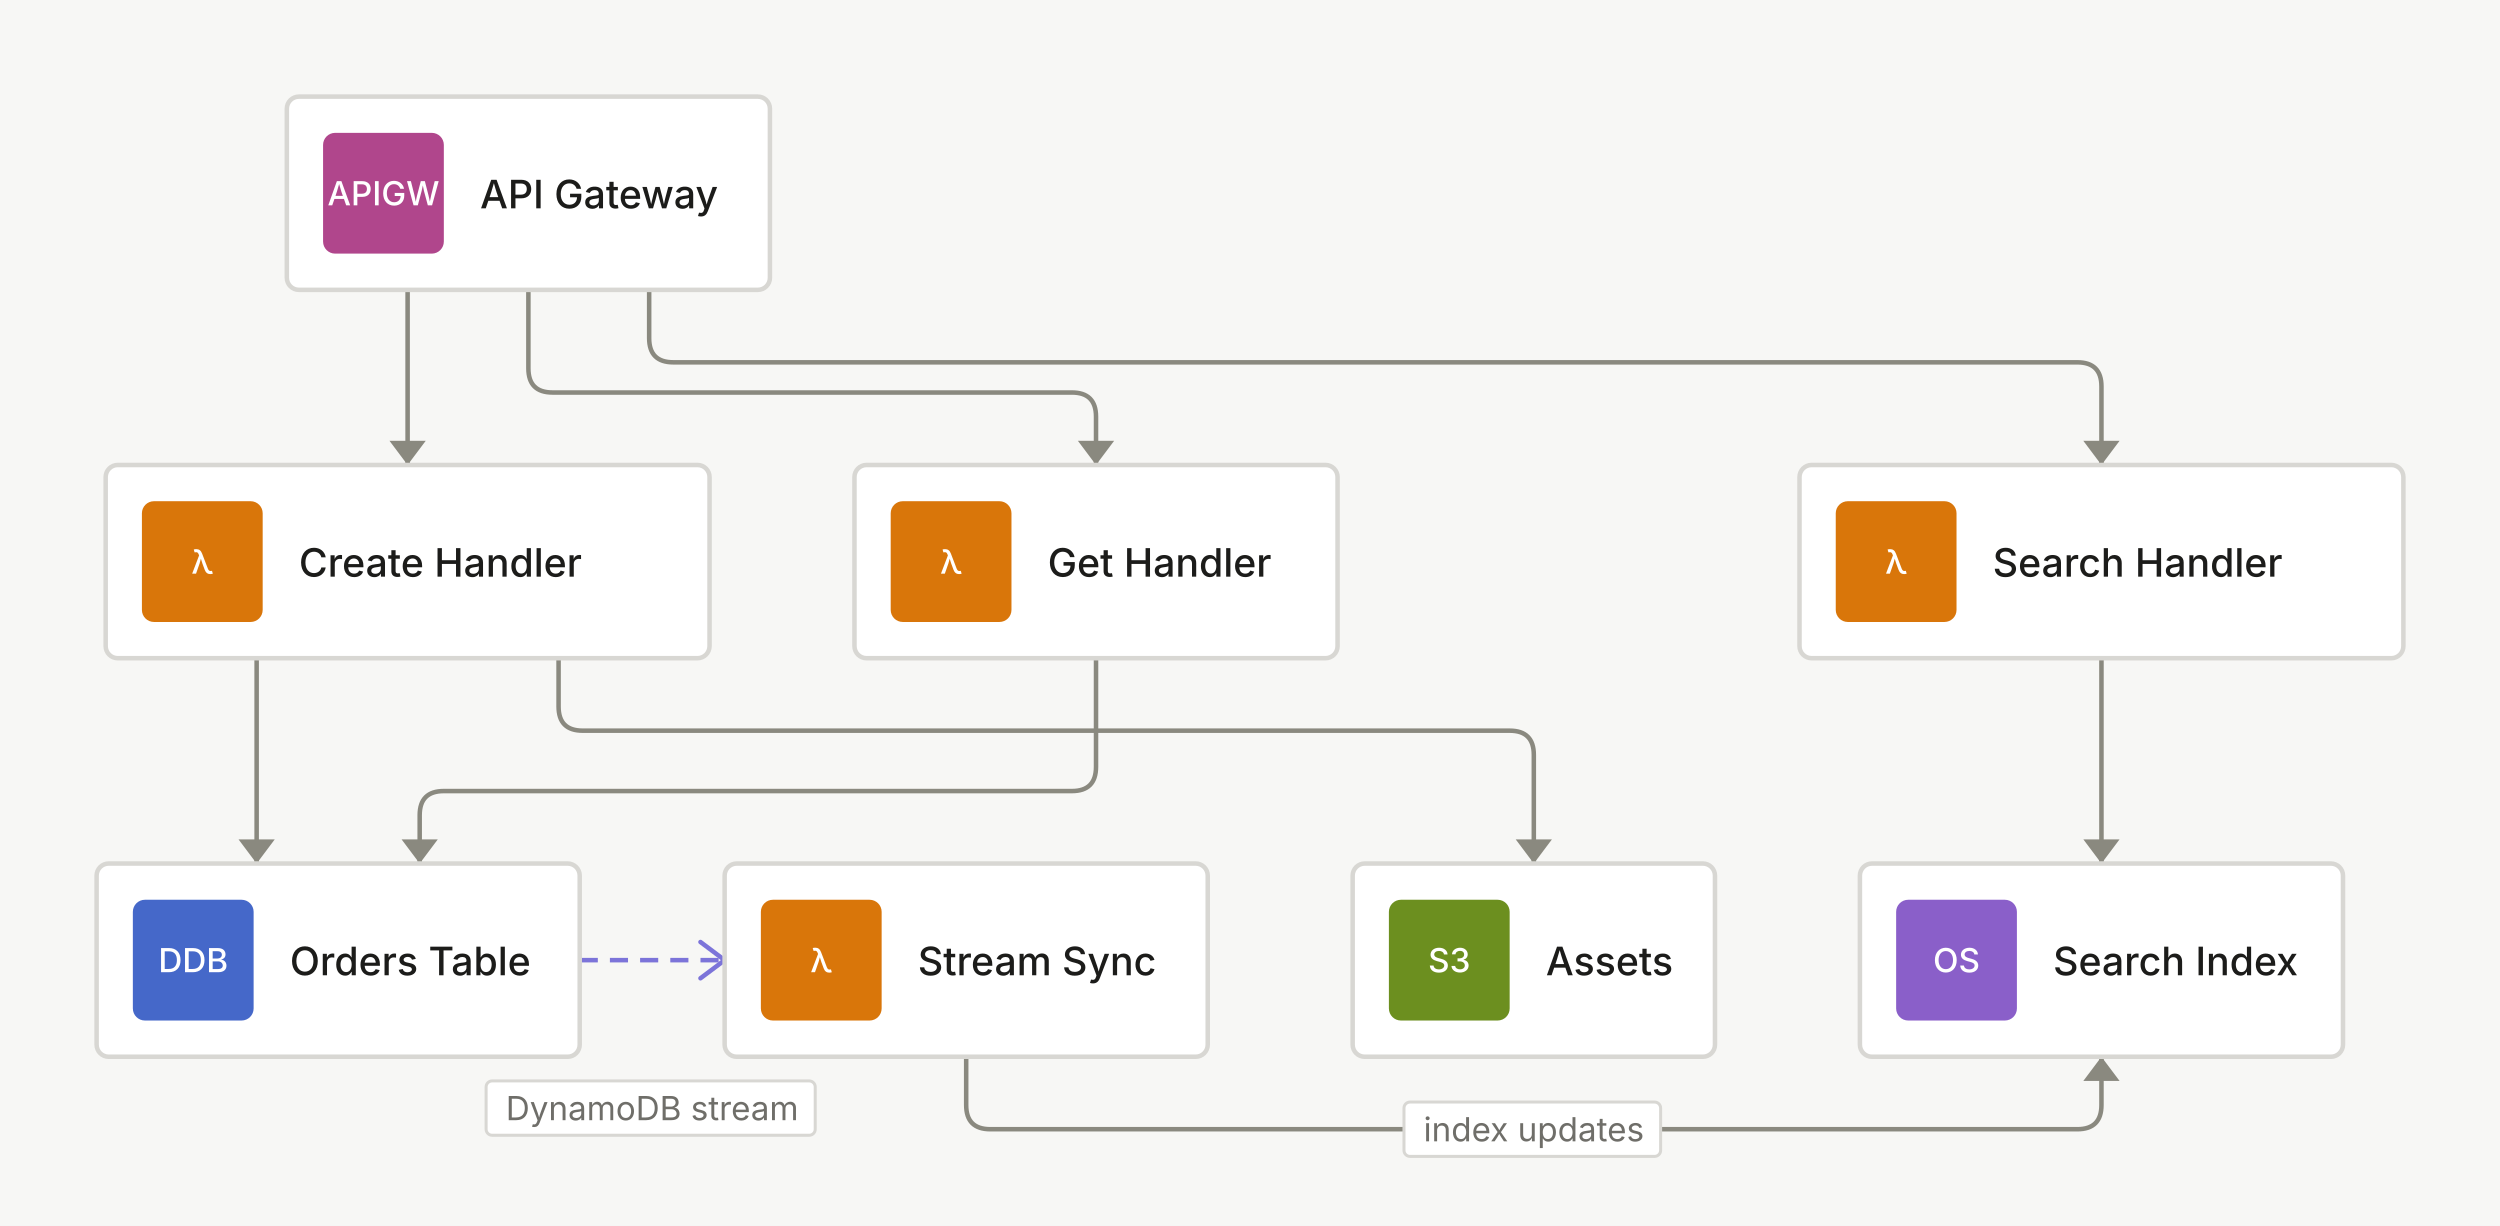
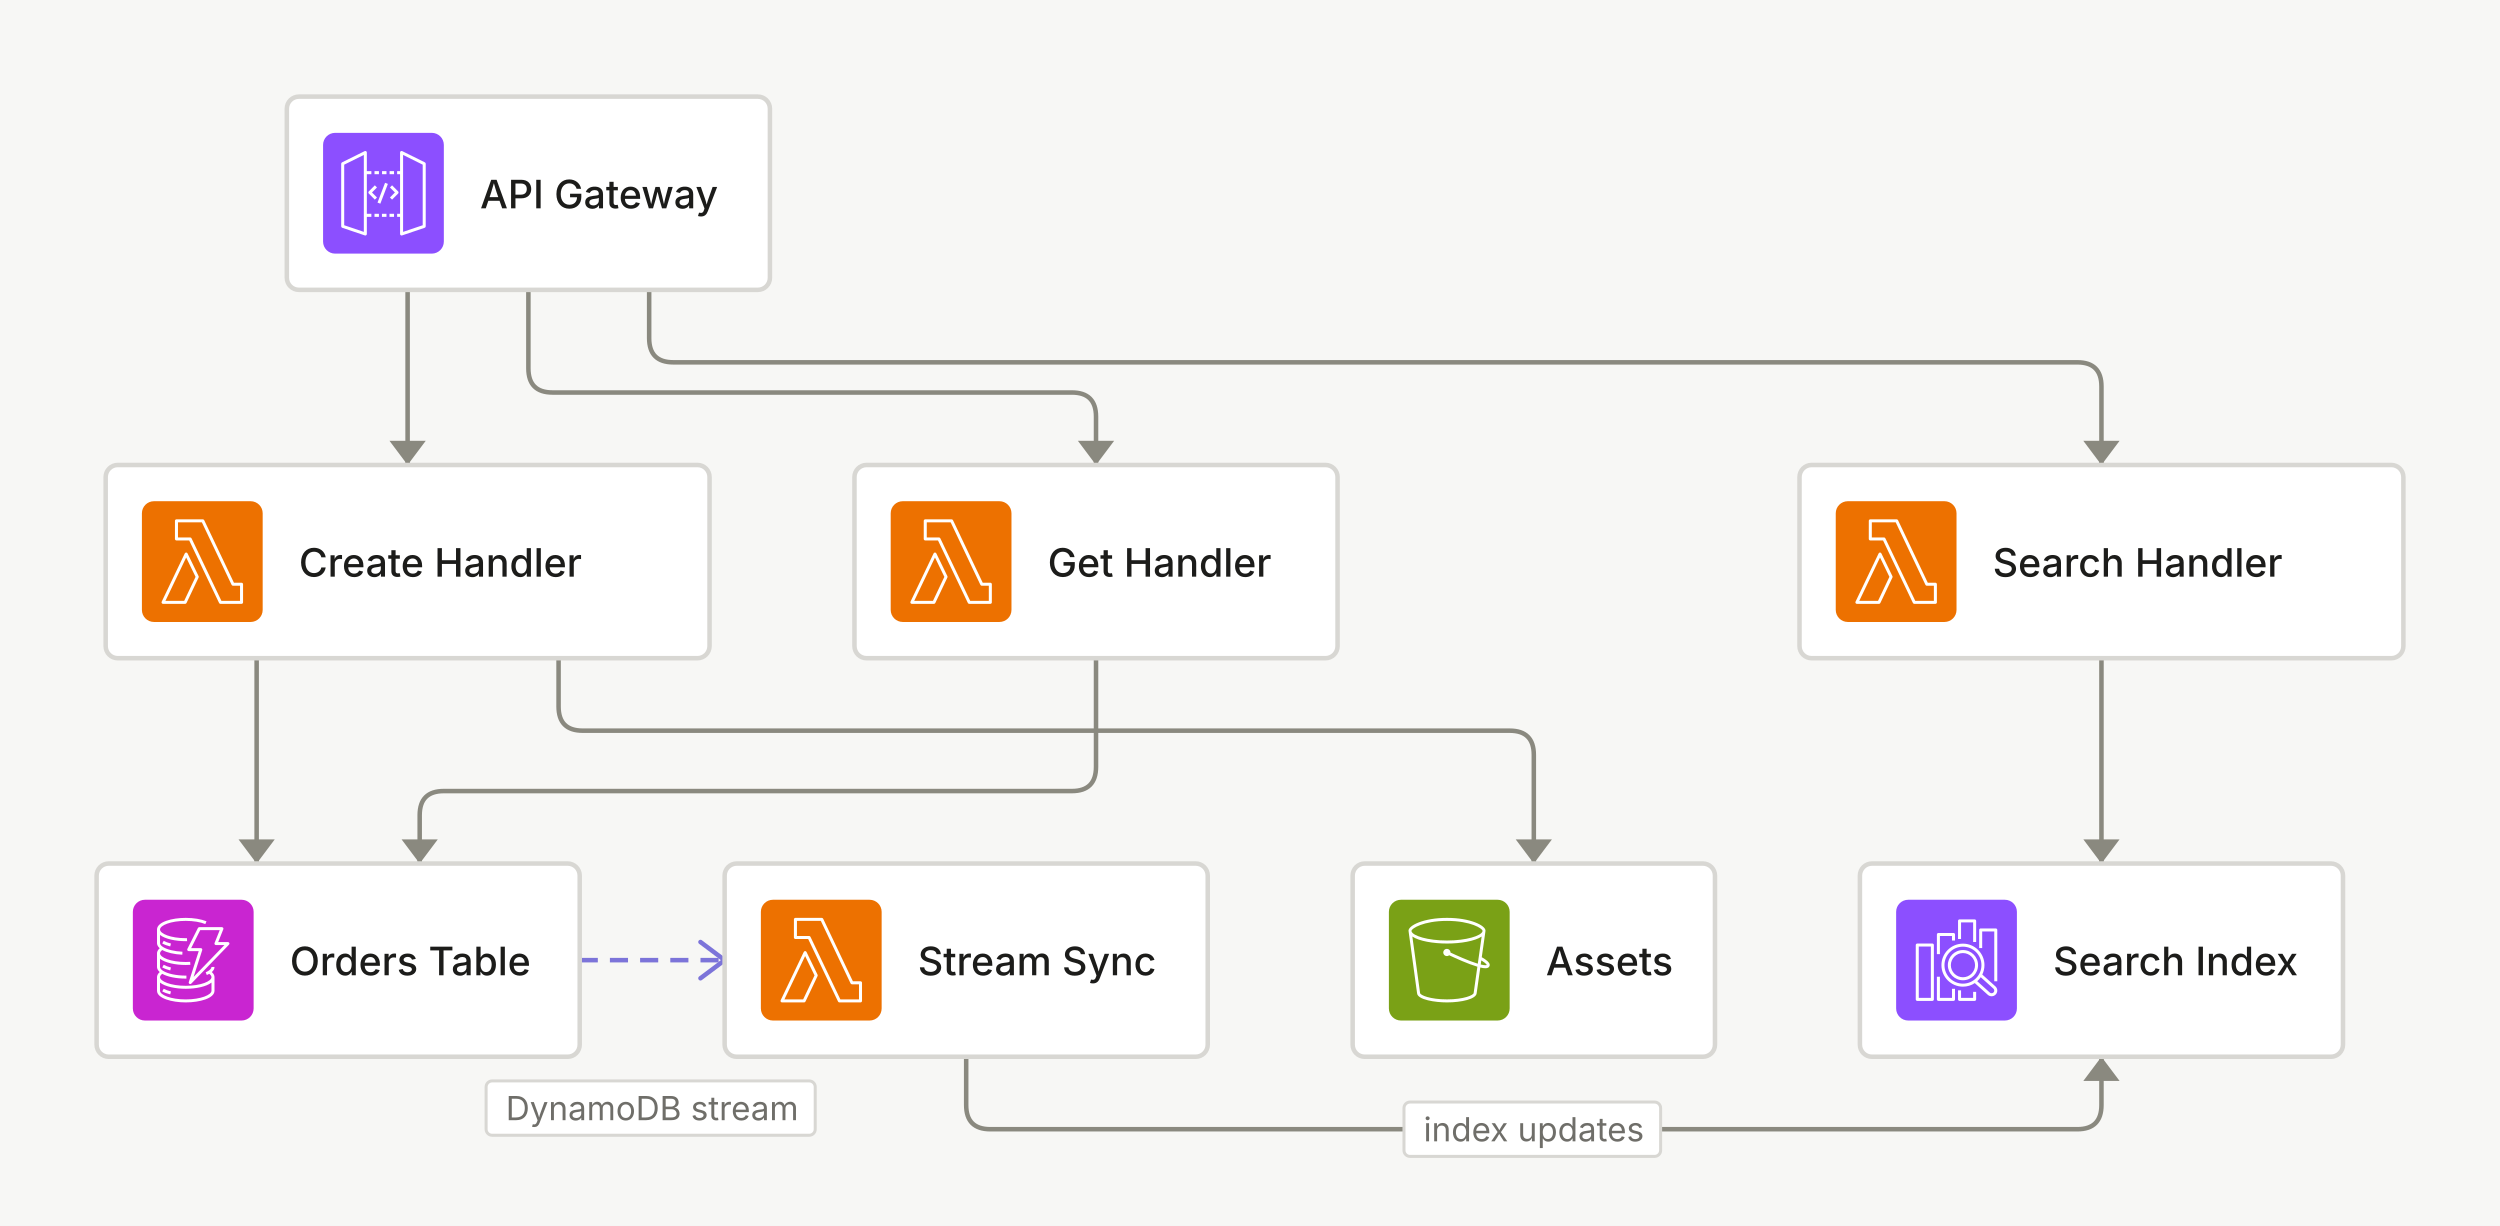
<svg xmlns="http://www.w3.org/2000/svg" width="828" height="406" viewBox="0 0 828 406" font-family="Inter, system-ui, sans-serif">
  <rect width="828" height="406" fill="#F7F7F5" />
+   <defs>
+     <symbol id="sq-aws-api-gateway" viewBox="0 0 80 80">
+       <g id="aws-api-gateway-Icon-Architecture/64/Arch_Amazon-API-Gateway_64">
+         <g id="aws-api-gateway-Icon-Architecture-BG/64/Networking-Content-Delivery">
+           <rect id="aws-api-gateway-Rectangle" width="80" height="80" fill="#8C4FFF" />
+         </g>
+         <g id="aws-api-gateway-Icon-Service/64/Amazon-API-Gateway_64">
+           <path id="aws-api-gateway-Amazon-API-Gateway_Icon_64_Squid" fill-rule="evenodd" clip-rule="evenodd" d="M34.065 55.632H37V53.615H34.065V55.632ZM39 55.632H42V53.615H39V55.632ZM27 14.63L14 21.082V61.193L27 65.59V14.63ZM29 27.393V53.615H32V55.632H29V66.992C29 67.316 28.845 67.621 28.584 67.81C28.412 67.936 28.207 68 28 68C27.894 68 27.786 67.983 27.682 67.948L12.682 62.876C12.274 62.737 12 62.352 12 61.92V20.454C12 20.07 12.217 19.718 12.559 19.549L27.559 12.104C27.868 11.95 28.235 11.968 28.528 12.152C28.821 12.336 29 12.66 29 13.009V25.376H32V27.393H29ZM44 55.632H47V53.615H44V55.632ZM44.065 27.393H47V25.376H44.065V27.393ZM39.065 27.393H42V25.376H39.065V27.393ZM34.065 27.393H37V25.376H34.065V27.393ZM66 21.082L53 14.63V65.59L66 61.193V21.082ZM68 61.92C68 62.352 67.726 62.737 67.318 62.876L52.318 67.948C52.214 67.983 52.106 68 52 68C51.793 68 51.588 67.936 51.416 67.81C51.155 67.621 51 67.316 51 66.992V55.632H49.065V53.615H51V27.393H49.065V25.376H51V13.009C51 12.66 51.179 12.336 51.472 12.152C51.765 11.968 52.131 11.95 52.441 12.104L67.441 19.549C67.783 19.718 68 20.07 68 20.454V61.92ZM42.934 33.807L41.066 33.083L36.066 46.194L37.934 46.918L42.934 33.807ZM49.707 40.209C50.098 39.815 50.098 39.176 49.707 38.783L45.707 34.749L44.293 36.175L47.586 39.496L44.293 42.817L45.707 44.243L49.707 40.209ZM34.293 44.243L30.293 40.209C29.902 39.815 29.902 39.176 30.293 38.783L34.293 34.749L35.707 36.175L32.414 39.496L35.707 42.817L34.293 44.243Z" fill="white" />
+         </g>
+       </g>
+     </symbol>
+     <symbol id="sq-aws-dynamodb" viewBox="0 0 80 80">
+       <g id="aws-dynamodb-Icon-Architecture/64/Arch_Amazon-DynamoDB_64" stroke="none" stroke-width="1" fill="none" fill-rule="evenodd">
+         <g id="aws-dynamodb-Icon-Architecture-BG/64/Database" fill="#C925D1">
+           <rect id="aws-dynamodb-Rectangle" x="0" y="0" width="80" height="80" />
+         </g>
+         <path d="M52.086,54.85 C48.748,57.549 41.745,58.975 35.044,58.975 C28.342,58.975 21.337,57.548 18,54.849 L18,60.285 L18.001,60.285 C18.001,62.995 25,66.016 35.044,66.016 C45.08,66.016 52.075,62.999 52.086,60.29 L52.086,54.85 Z M52.087,44.522 L54.087,44.511 L54.087,44.522 C54.087,45.73 53.482,46.858 52.304,47.891 C53.732,49.147 54.087,50.38 54.087,51.258 C54.087,51.264 54.086,51.269 54.086,51.275 L54.086,60.285 L54.087,60.285 C54.087,65.295 44.275,68 35.044,68 C25.835,68 16.05,65.307 16.003,60.319 C16.003,60.314 16,60.309 16,60.304 L16,51.255 C16,51.253 16.002,51.25 16.002,51.247 C16.005,50.369 16.361,49.141 17.787,47.888 C16.37,46.636 16.01,45.415 16.001,44.544 L16.002,44.544 C16.002,44.54 16,44.537 16,44.533 L16,35.484 C16,35.481 16.002,35.478 16.002,35.475 C16.005,34.597 16.362,33.369 17.788,32.117 C16.37,30.865 16.01,29.643 16.001,28.773 L16.002,28.773 C16.002,28.769 16,28.765 16,28.761 L16,19.713 C16,19.71 16.002,19.707 16.002,19.704 C16.019,14.7 25.82,12 35.044,12 C40.255,12 45.261,12.828 48.778,14.272 L48.013,16.105 C44.73,14.757 40.003,13.984 35.044,13.984 C25,13.984 18.001,17.005 18.001,19.717 C18.001,22.429 25,25.45 35.044,25.45 C35.315,25.453 35.58,25.45 35.848,25.44 L35.932,27.422 C35.636,27.434 35.34,27.434 35.044,27.434 C28.342,27.434 21.337,26.007 18,23.308 L18,28.74 L18.001,28.74 L18.001,28.763 C18.011,29.803 19.078,30.712 19.972,31.289 C22.662,33.004 27.482,34.175 32.857,34.418 L32.766,36.4 C27.321,36.153 22.553,35.023 19.484,33.292 C18.728,33.857 18.001,34.622 18.001,35.489 C18.001,38.2 25,41.221 35.044,41.221 C36.029,41.221 37.007,41.189 37.952,41.123 L38.091,43.102 C37.101,43.17 36.075,43.205 35.044,43.205 C28.342,43.205 21.337,41.778 18,39.079 L18,44.511 L18.001,44.511 C18.011,45.575 19.078,46.482 19.972,47.06 C23.048,49.023 28.824,50.245 35.044,50.245 L35.484,50.245 L35.484,52.229 L35.044,52.229 C28.725,52.229 22.982,51.055 19.47,49.073 C18.718,49.637 18.001,50.398 18.001,51.258 C18.001,53.97 25,56.992 35.044,56.992 C45.08,56.992 52.075,53.974 52.086,51.265 L52.086,51.255 L52.086,51.254 C52.084,50.392 51.364,49.631 50.61,49.067 C50.122,49.344 49.599,49.61 49.004,49.855 L48.238,48.022 C48.964,47.724 49.594,47.402 50.111,47.062 C51.013,46.474 52.087,45.555 52.087,44.522 L52.087,44.522 Z M60.653,30.017 L55.049,30.017 C54.718,30.017 54.407,29.854 54.222,29.582 C54.035,29.31 53.997,28.964 54.119,28.66 L57.528,20.138 L44.619,20.138 L38.619,32.04 L45.001,32.04 C45.32,32.04 45.62,32.192 45.809,32.447 C45.996,32.703 46.051,33.031 45.954,33.333 L40.258,51.089 L60.653,30.017 Z M63.722,29.712 L38.723,55.54 C38.528,55.74 38.266,55.844 38.001,55.844 C37.825,55.844 37.648,55.799 37.49,55.705 C37.09,55.469 36.907,54.992 37.048,54.552 L43.634,34.024 L37.001,34.024 C36.654,34.024 36.333,33.846 36.15,33.554 C35.968,33.261 35.951,32.896 36.107,32.589 L43.107,18.703 C43.276,18.367 43.622,18.154 44.001,18.154 L59.001,18.154 C59.332,18.154 59.643,18.318 59.828,18.589 C60.015,18.862 60.053,19.207 59.931,19.512 L56.522,28.033 L63,28.033 C63.4,28.033 63.763,28.271 63.92,28.636 C64.077,29.002 63.999,29.426 63.722,29.712 L63.722,29.712 Z M19.455,60.674 C20.872,61.473 22.656,62.144 24.757,62.668 L25.245,60.744 C23.346,60.271 21.686,59.65 20.443,58.95 L19.455,60.674 Z M24.757,46.799 L25.245,44.875 C23.346,44.401 21.686,43.78 20.443,43.08 L19.455,44.805 C20.872,45.603 22.655,46.275 24.757,46.799 L24.757,46.799 Z M19.455,28.936 L20.443,27.211 C21.684,27.911 23.345,28.531 25.245,29.006 L24.757,30.929 C22.653,30.404 20.87,29.733 19.455,28.936 L19.455,28.936 Z" id="aws-dynamodb-Amazon-DynamoDB_Icon_64_Squid" fill="#FFFFFF" />
+       </g>
+     </symbol>
+     <symbol id="sq-aws-lambda" viewBox="0 0 80 80">
+       <g id="aws-lambda-Icon-Architecture/64/Arch_AWS-Lambda_64" stroke="none" stroke-width="1" fill="none" fill-rule="evenodd">
+         <g id="aws-lambda-Icon-Architecture-BG/64/Compute" fill="#ED7100">
+           <rect id="aws-lambda-Rectangle" x="0" y="0" width="80" height="80" />
+         </g>
+         <path d="M28.008,66 L15.591,66 L29.324,37.296 L35.546,50.106 L28.008,66 Z M30.22,34.553 C30.051,34.208 29.7,33.989 29.318,33.989 L29.315,33.989 C28.929,33.99 28.578,34.211 28.412,34.558 L13.098,66.569 C12.95,66.879 12.971,67.243 13.155,67.534 C13.337,67.824 13.658,68 14.002,68 L28.642,68 C29.03,68 29.382,67.777 29.548,67.428 L37.564,50.528 C37.693,50.254 37.692,49.937 37.559,49.665 L30.22,34.553 Z M64.995,66 L52.659,66 L32.867,24.57 C32.701,24.222 32.349,24 31.962,24 L23.89,24 L23.899,14 L39.72,14 L59.42,55.429 C59.586,55.777 59.939,56 60.326,56 L64.995,56 L64.995,66 Z M65.998,54 L60.96,54 L41.259,12.571 C41.094,12.223 40.741,12 40.353,12 L22.898,12 C22.345,12 21.896,12.447 21.895,12.999 L21.884,24.999 C21.884,25.265 21.989,25.519 22.178,25.707 C22.365,25.895 22.62,26 22.887,26 L31.329,26 L51.122,67.43 C51.289,67.778 51.639,68 52.026,68 L65.998,68 C66.552,68 67,67.552 67,67 L67,55 C67,54.448 66.552,54 65.998,54 L65.998,54 Z" id="aws-lambda-AWS-Lambda_Icon_64_Squid" fill="#FFFFFF" />
+       </g>
+     </symbol>
+     <symbol id="sq-aws-opensearch-service" viewBox="0 0 80 80">
+       <g id="aws-opensearch-service-Icon-Architecture/64/Arch_Amazon-OpenSearch-Service_64" stroke="none" stroke-width="1" fill="none" fill-rule="evenodd">
+         <g id="aws-opensearch-service-Icon-Architecture-BG/64/Analytics" fill="#8C4FFF">
+           <rect id="aws-opensearch-service-Rectangle" x="0" y="0" width="80" height="80" />
+         </g>
+         <path d="M44.26,51.33 C39.843,51.33 36.25,47.737 36.25,43.321 C36.25,38.904 39.843,35.311 44.26,35.311 C48.677,35.311 52.27,38.904 52.27,43.321 C52.27,47.737 48.677,51.33 44.26,51.33 L44.26,51.33 Z M44.26,33.311 C38.74,33.311 34.25,37.801 34.25,43.321 C34.25,48.84 38.74,53.33 44.26,53.33 C49.78,53.33 54.27,48.84 54.27,43.321 C54.27,37.801 49.78,33.311 44.26,33.311 L44.26,33.311 Z M64.548,61.346 C63.897,62.067 62.777,62.127 62.052,61.477 L53.712,53.954 C54.593,53.17 55.384,52.29 56.049,51.313 L64.416,58.851 C65.139,59.503 65.197,60.624 64.548,61.346 L64.548,61.346 Z M32.011,43.321 C32.011,36.566 37.506,31.071 44.26,31.071 C51.014,31.071 56.509,36.566 56.509,43.321 C56.509,50.075 51.014,55.57 44.26,55.57 C37.506,55.57 32.011,50.075 32.011,43.321 L32.011,43.321 Z M57.063,49.535 C57.98,47.654 58.509,45.55 58.509,43.321 C58.509,35.463 52.117,29.071 44.26,29.071 C36.403,29.071 30.011,35.463 30.011,43.321 C30.011,51.178 36.403,57.57 44.26,57.57 C47.159,57.57 49.856,56.695 52.109,55.202 L60.714,62.964 C61.432,63.609 62.333,63.927 63.232,63.926 C64.263,63.926 65.29,63.508 66.034,62.685 C67.42,61.143 67.296,58.757 65.756,57.366 L57.063,49.535 Z M67,20 L67,54 L65,54 L65,21 L57,21 L57,32 L55,32 L55,20 C55,19.448 55.448,19 56,19 L66,19 C66.553,19 67,19.448 67,20 L67,20 Z M51,61 L53,61 L53,66 C53,66.553 52.553,67 52,67 L42,67 C41.447,67 41,66.553 41,66 L41,60 L43,60 L43,65 L51,65 L51,61 Z M43,26 L41,26 L41,14 C41,13.448 41.447,13 42,13 L52,13 C52.553,13 53,13.448 53,14 L53,28 L51,28 L51,15 L43,15 L43,26 Z M37,59 L39,59 L39,66 C39,66.553 38.553,67 38,67 L28,67 C27.448,67 27,66.553 27,66 L27,51 L29,51 L29,65 L37,65 L37,59 Z M29,36 L27,36 L27,23 C27,22.448 27.448,22 28,22 L38,22 C38.553,22 39,22.448 39,23 L39,27 L37,27 L37,24 L29,24 L29,36 Z M15,65 L23,65 L23,31 L15,31 L15,65 Z M24,29 L14,29 C13.448,29 13,29.448 13,30 L13,66 C13,66.553 13.448,67 14,67 L24,67 C24.553,67 25,66.553 25,66 L25,30 C25,29.448 24.553,29 24,29 L24,29 Z" id="aws-opensearch-service-Amazon-OpenSearch-Service_Icon_64_Squid" fill="#FFFFFF" />
+       </g>
+     </symbol>
+     <symbol id="sq-aws-simple-storage-service" viewBox="0 0 80 80">
+       <g id="aws-simple-storage-service-Icon-Architecture/64/Arch_Amazon-Simple-Storage-Service_64" stroke="none" stroke-width="1" fill="none" fill-rule="evenodd">
+         <g id="aws-simple-storage-service-Icon-Architecture-BG/64/Storage" fill="#7AA116">
+           <rect id="aws-simple-storage-service-Rectangle" x="0" y="0" width="80" height="80" />
+         </g>
+         <g id="aws-simple-storage-service-Icon-Service/64/Amazon-Simple-Storage-Service_64" transform="translate(12.9999, 11.9996)" fill="#FFFFFF">
+           <path d="M47.836,30.893 L48.22,28.189 C51.761,30.31 51.807,31.186 51.806,31.21 C51.8,31.215 51.196,31.719 47.836,30.893 L47.836,30.893 Z M45.893,30.353 C39.773,28.501 31.25,24.591 27.801,22.961 C27.801,22.947 27.805,22.934 27.805,22.92 C27.805,21.595 26.727,20.517 25.401,20.517 C24.077,20.517 22.999,21.595 22.999,22.92 C22.999,24.245 24.077,25.323 25.401,25.323 C25.983,25.323 26.511,25.106 26.928,24.761 C30.986,26.682 39.443,30.535 45.608,32.355 L43.17,49.561 C43.163,49.608 43.16,49.655 43.16,49.702 C43.16,51.217 36.453,54 25.494,54 C14.419,54 7.641,51.217 7.641,49.702 C7.641,49.656 7.638,49.611 7.632,49.566 L2.538,12.359 C6.947,15.394 16.43,17 25.5,17 C34.556,17 44.023,15.4 48.441,12.374 L45.893,30.353 Z M2,8.478 C2.072,7.162 9.634,2 25.5,2 C41.364,2 48.927,7.161 49,8.478 L49,8.927 C48.13,11.878 38.33,15 25.5,15 C12.648,15 2.843,11.868 2,8.913 L2,8.478 Z M51,8.5 C51,5.035 41.066,0 25.5,0 C9.934,0 0,5.035 0,8.5 L0.094,9.254 L5.642,49.778 C5.775,54.31 17.861,56 25.494,56 C34.966,56 45.029,53.822 45.159,49.781 L47.555,32.884 C48.888,33.203 49.985,33.366 50.866,33.366 C52.049,33.366 52.849,33.077 53.334,32.499 C53.732,32.025 53.884,31.451 53.77,30.84 C53.511,29.456 51.868,27.964 48.522,26.055 L50.898,9.293 L51,8.5 Z" id="aws-simple-storage-service-Amazon-Simple-Storage-Service-Icon_64_Squid" />
+         </g>
+       </g>
+     </symbol>
+   </defs>
  <g>
    <path d="M 135 96 L 135 154" fill="none" stroke="#8A897F" stroke-width="1.5" />
    <path d="M 135 154 L 141 146 L 129 146 Z" fill="#8A897F" />
  </g>
  <g>
    <path d="M 175 96 L 175 122 Q 175 130 183 130 L 355 130 Q 363 130 363 138 L 363 154" fill="none" stroke="#8A897F" stroke-width="1.5" />
    <path d="M 363 154 L 369 146 L 357 146 Z" fill="#8A897F" />
  </g>
  <g>
    <path d="M 215 96 L 215 112 Q 215 120 223 120 L 688 120 Q 696 120 696 128 L 696 154" fill="none" stroke="#8A897F" stroke-width="1.5" />
    <path d="M 696 154 L 702 146 L 690 146 Z" fill="#8A897F" />
  </g>
  <g>
    <path d="M 85 218 L 85 286" fill="none" stroke="#8A897F" stroke-width="1.5" />
    <path d="M 85 286 L 91 278 L 79 278 Z" fill="#8A897F" />
  </g>
  <g>
    <path d="M 185 218 L 185 234 Q 185 242 193 242 L 500 242 Q 508 242 508 250 L 508 286" fill="none" stroke="#8A897F" stroke-width="1.5" />
    <path d="M 508 286 L 514 278 L 502 278 Z" fill="#8A897F" />
  </g>
  <g>
    <path d="M 363 218 L 363 254 Q 363 262 355 262 L 147 262 Q 139 262 139 270 L 139 286" fill="none" stroke="#8A897F" stroke-width="1.5" />
    <path d="M 139 286 L 145 278 L 133 278 Z" fill="#8A897F" />
  </g>
  <g>
    <path d="M 696 218 L 696 286" fill="none" stroke="#8A897F" stroke-width="1.5" />
    <path d="M 696 286 L 702 278 L 690 278 Z" fill="#8A897F" />
  </g>
  <g>
    <path d="M 192 318 L 240 318" fill="none" stroke="#7C74D9" stroke-width="1.5" stroke-dasharray="6 4" />
    <path d="M 232 324 L 240 318 L 232 312" fill="none" stroke="#7C74D9" stroke-width="1.5" stroke-linecap="round" stroke-linejoin="round" />
  </g>
  <g>
    <path d="M 320 350 L 320 366 Q 320 374 328 374 L 688 374 Q 696 374 696 366 L 696 350" fill="none" stroke="#8A897F" stroke-width="1.5" />
    <path d="M 696 350 L 690 358 L 702 358 Z" fill="#8A897F" />
  </g>
  <g>
    <rect x="95" y="32" width="160" height="64" rx="4" fill="#FFFFFF" stroke="#D8D7D3" stroke-width="1.5" />
-     <rect x="107" y="44" width="40" height="40" rx="4" fill="#B0468C" />
-     <text x="127" y="68" text-anchor="middle" font-size="11" font-weight="500" fill="#FFFFFF">APIGW</text>
+     <clipPath id="clip-sq-aws-api-gateway-107-44-40">
+       <rect x="107" y="44" width="40" height="40" rx="4" />
+     </clipPath>
+     <g clip-path="url(#clip-sq-aws-api-gateway-107-44-40)">
+       <use href="#sq-aws-api-gateway" x="107" y="44" width="40" height="40" />
+     </g>
    <text x="159" y="69" font-size="13" font-weight="500" fill="#1C1C1A">API Gateway</text>
  </g>
  <g>
    <rect x="35" y="154" width="200" height="64" rx="4" fill="#FFFFFF" stroke="#D8D7D3" stroke-width="1.5" />
-     <rect x="47" y="166" width="40" height="40" rx="4" fill="#D9760A" />
-     <text x="67" y="190" text-anchor="middle" font-size="11" font-weight="500" fill="#FFFFFF">λ</text>
+     <clipPath id="clip-sq-aws-lambda-47-166-40">
+       <rect x="47" y="166" width="40" height="40" rx="4" />
+     </clipPath>
+     <g clip-path="url(#clip-sq-aws-lambda-47-166-40)">
+       <use href="#sq-aws-lambda" x="47" y="166" width="40" height="40" />
+     </g>
    <text x="99" y="191" font-size="13" font-weight="500" fill="#1C1C1A">Create Handler</text>
  </g>
  <g>
    <rect x="283" y="154" width="160" height="64" rx="4" fill="#FFFFFF" stroke="#D8D7D3" stroke-width="1.5" />
-     <rect x="295" y="166" width="40" height="40" rx="4" fill="#D9760A" />
-     <text x="315" y="190" text-anchor="middle" font-size="11" font-weight="500" fill="#FFFFFF">λ</text>
+     <clipPath id="clip-sq-aws-lambda-295-166-40">
+       <rect x="295" y="166" width="40" height="40" rx="4" />
+     </clipPath>
+     <g clip-path="url(#clip-sq-aws-lambda-295-166-40)">
+       <use href="#sq-aws-lambda" x="295" y="166" width="40" height="40" />
+     </g>
    <text x="347" y="191" font-size="13" font-weight="500" fill="#1C1C1A">Get Handler</text>
  </g>
  <g>
    <rect x="596" y="154" width="200" height="64" rx="4" fill="#FFFFFF" stroke="#D8D7D3" stroke-width="1.5" />
-     <rect x="608" y="166" width="40" height="40" rx="4" fill="#D9760A" />
-     <text x="628" y="190" text-anchor="middle" font-size="11" font-weight="500" fill="#FFFFFF">λ</text>
+     <clipPath id="clip-sq-aws-lambda-608-166-40">
+       <rect x="608" y="166" width="40" height="40" rx="4" />
+     </clipPath>
+     <g clip-path="url(#clip-sq-aws-lambda-608-166-40)">
+       <use href="#sq-aws-lambda" x="608" y="166" width="40" height="40" />
+     </g>
    <text x="660" y="191" font-size="13" font-weight="500" fill="#1C1C1A">Search Handler</text>
  </g>
  <g>
    <rect x="32" y="286" width="160" height="64" rx="4" fill="#FFFFFF" stroke="#D8D7D3" stroke-width="1.5" />
-     <rect x="44" y="298" width="40" height="40" rx="4" fill="#4568C9" />
-     <text x="64" y="322" text-anchor="middle" font-size="11" font-weight="500" fill="#FFFFFF">DDB</text>
+     <clipPath id="clip-sq-aws-dynamodb-44-298-40">
+       <rect x="44" y="298" width="40" height="40" rx="4" />
+     </clipPath>
+     <g clip-path="url(#clip-sq-aws-dynamodb-44-298-40)">
+       <use href="#sq-aws-dynamodb" x="44" y="298" width="40" height="40" />
+     </g>
    <text x="96" y="323" font-size="13" font-weight="500" fill="#1C1C1A">Orders Table</text>
  </g>
  <g>
    <rect x="240" y="286" width="160" height="64" rx="4" fill="#FFFFFF" stroke="#D8D7D3" stroke-width="1.5" />
-     <rect x="252" y="298" width="40" height="40" rx="4" fill="#D9760A" />
-     <text x="272" y="322" text-anchor="middle" font-size="11" font-weight="500" fill="#FFFFFF">λ</text>
+     <clipPath id="clip-sq-aws-lambda-252-298-40">
+       <rect x="252" y="298" width="40" height="40" rx="4" />
+     </clipPath>
+     <g clip-path="url(#clip-sq-aws-lambda-252-298-40)">
+       <use href="#sq-aws-lambda" x="252" y="298" width="40" height="40" />
+     </g>
    <text x="304" y="323" font-size="13" font-weight="500" fill="#1C1C1A">Stream Sync</text>
  </g>
  <g>
    <rect x="448" y="286" width="120" height="64" rx="4" fill="#FFFFFF" stroke="#D8D7D3" stroke-width="1.5" />
-     <rect x="460" y="298" width="40" height="40" rx="4" fill="#6C8F1F" />
-     <text x="480" y="322" text-anchor="middle" font-size="11" font-weight="500" fill="#FFFFFF">S3</text>
+     <clipPath id="clip-sq-aws-simple-storage-service-460-298-40">
+       <rect x="460" y="298" width="40" height="40" rx="4" />
+     </clipPath>
+     <g clip-path="url(#clip-sq-aws-simple-storage-service-460-298-40)">
+       <use href="#sq-aws-simple-storage-service" x="460" y="298" width="40" height="40" />
+     </g>
    <text x="512" y="323" font-size="13" font-weight="500" fill="#1C1C1A">Assets</text>
  </g>
  <g>
    <rect x="616" y="286" width="160" height="64" rx="4" fill="#FFFFFF" stroke="#D8D7D3" stroke-width="1.5" />
-     <rect x="628" y="298" width="40" height="40" rx="4" fill="#8A5FC9" />
-     <text x="648" y="322" text-anchor="middle" font-size="11" font-weight="500" fill="#FFFFFF">OS</text>
+     <clipPath id="clip-sq-aws-opensearch-service-628-298-40">
+       <rect x="628" y="298" width="40" height="40" rx="4" />
+     </clipPath>
+     <g clip-path="url(#clip-sq-aws-opensearch-service-628-298-40)">
+       <use href="#sq-aws-opensearch-service" x="628" y="298" width="40" height="40" />
+     </g>
    <text x="680" y="323" font-size="13" font-weight="500" fill="#1C1C1A">Search Index</text>
  </g>
  <g>
    <rect x="161" y="358" width="109" height="18" rx="2" fill="#FFFFFF" stroke="#D8D7D3" stroke-width="1" />
    <text x="216" y="371" text-anchor="middle" font-size="11" fill="#6F6E69">DynamoDB stream</text>
  </g>
  <g>
    <rect x="465" y="365" width="85" height="18" rx="2" fill="#FFFFFF" stroke="#D8D7D3" stroke-width="1" />
    <text x="508" y="378" text-anchor="middle" font-size="11" fill="#6F6E69">index updates</text>
  </g>
</svg>
